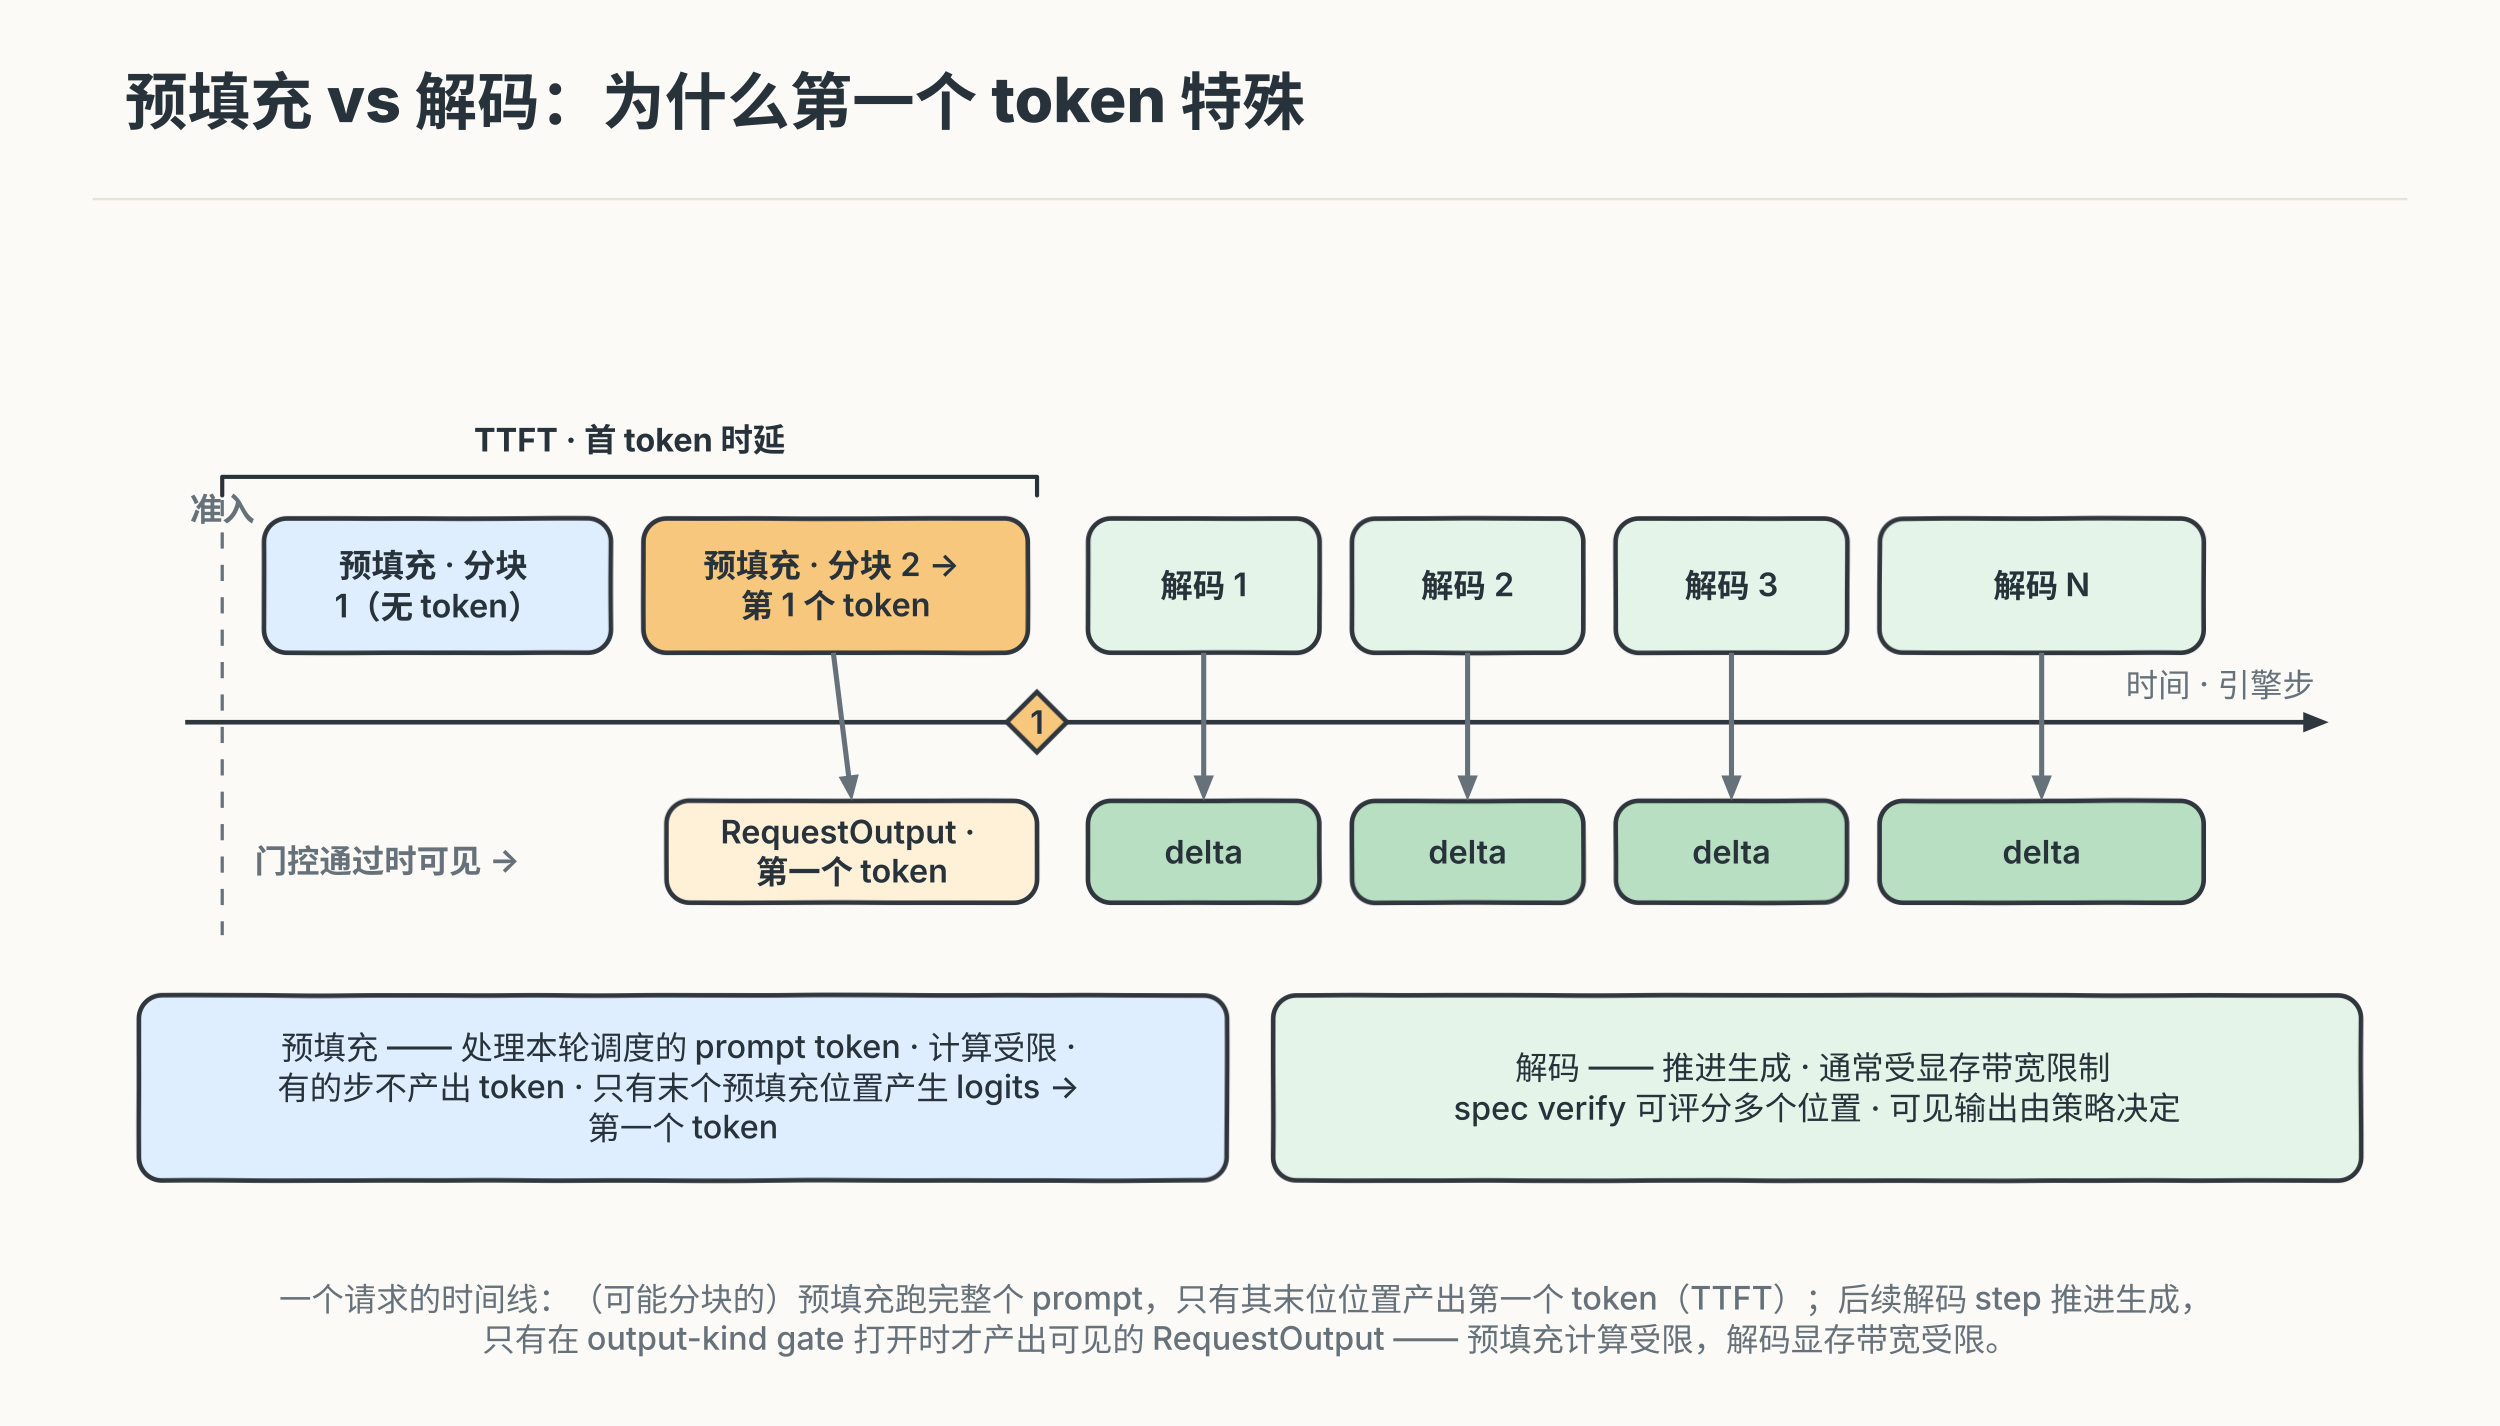
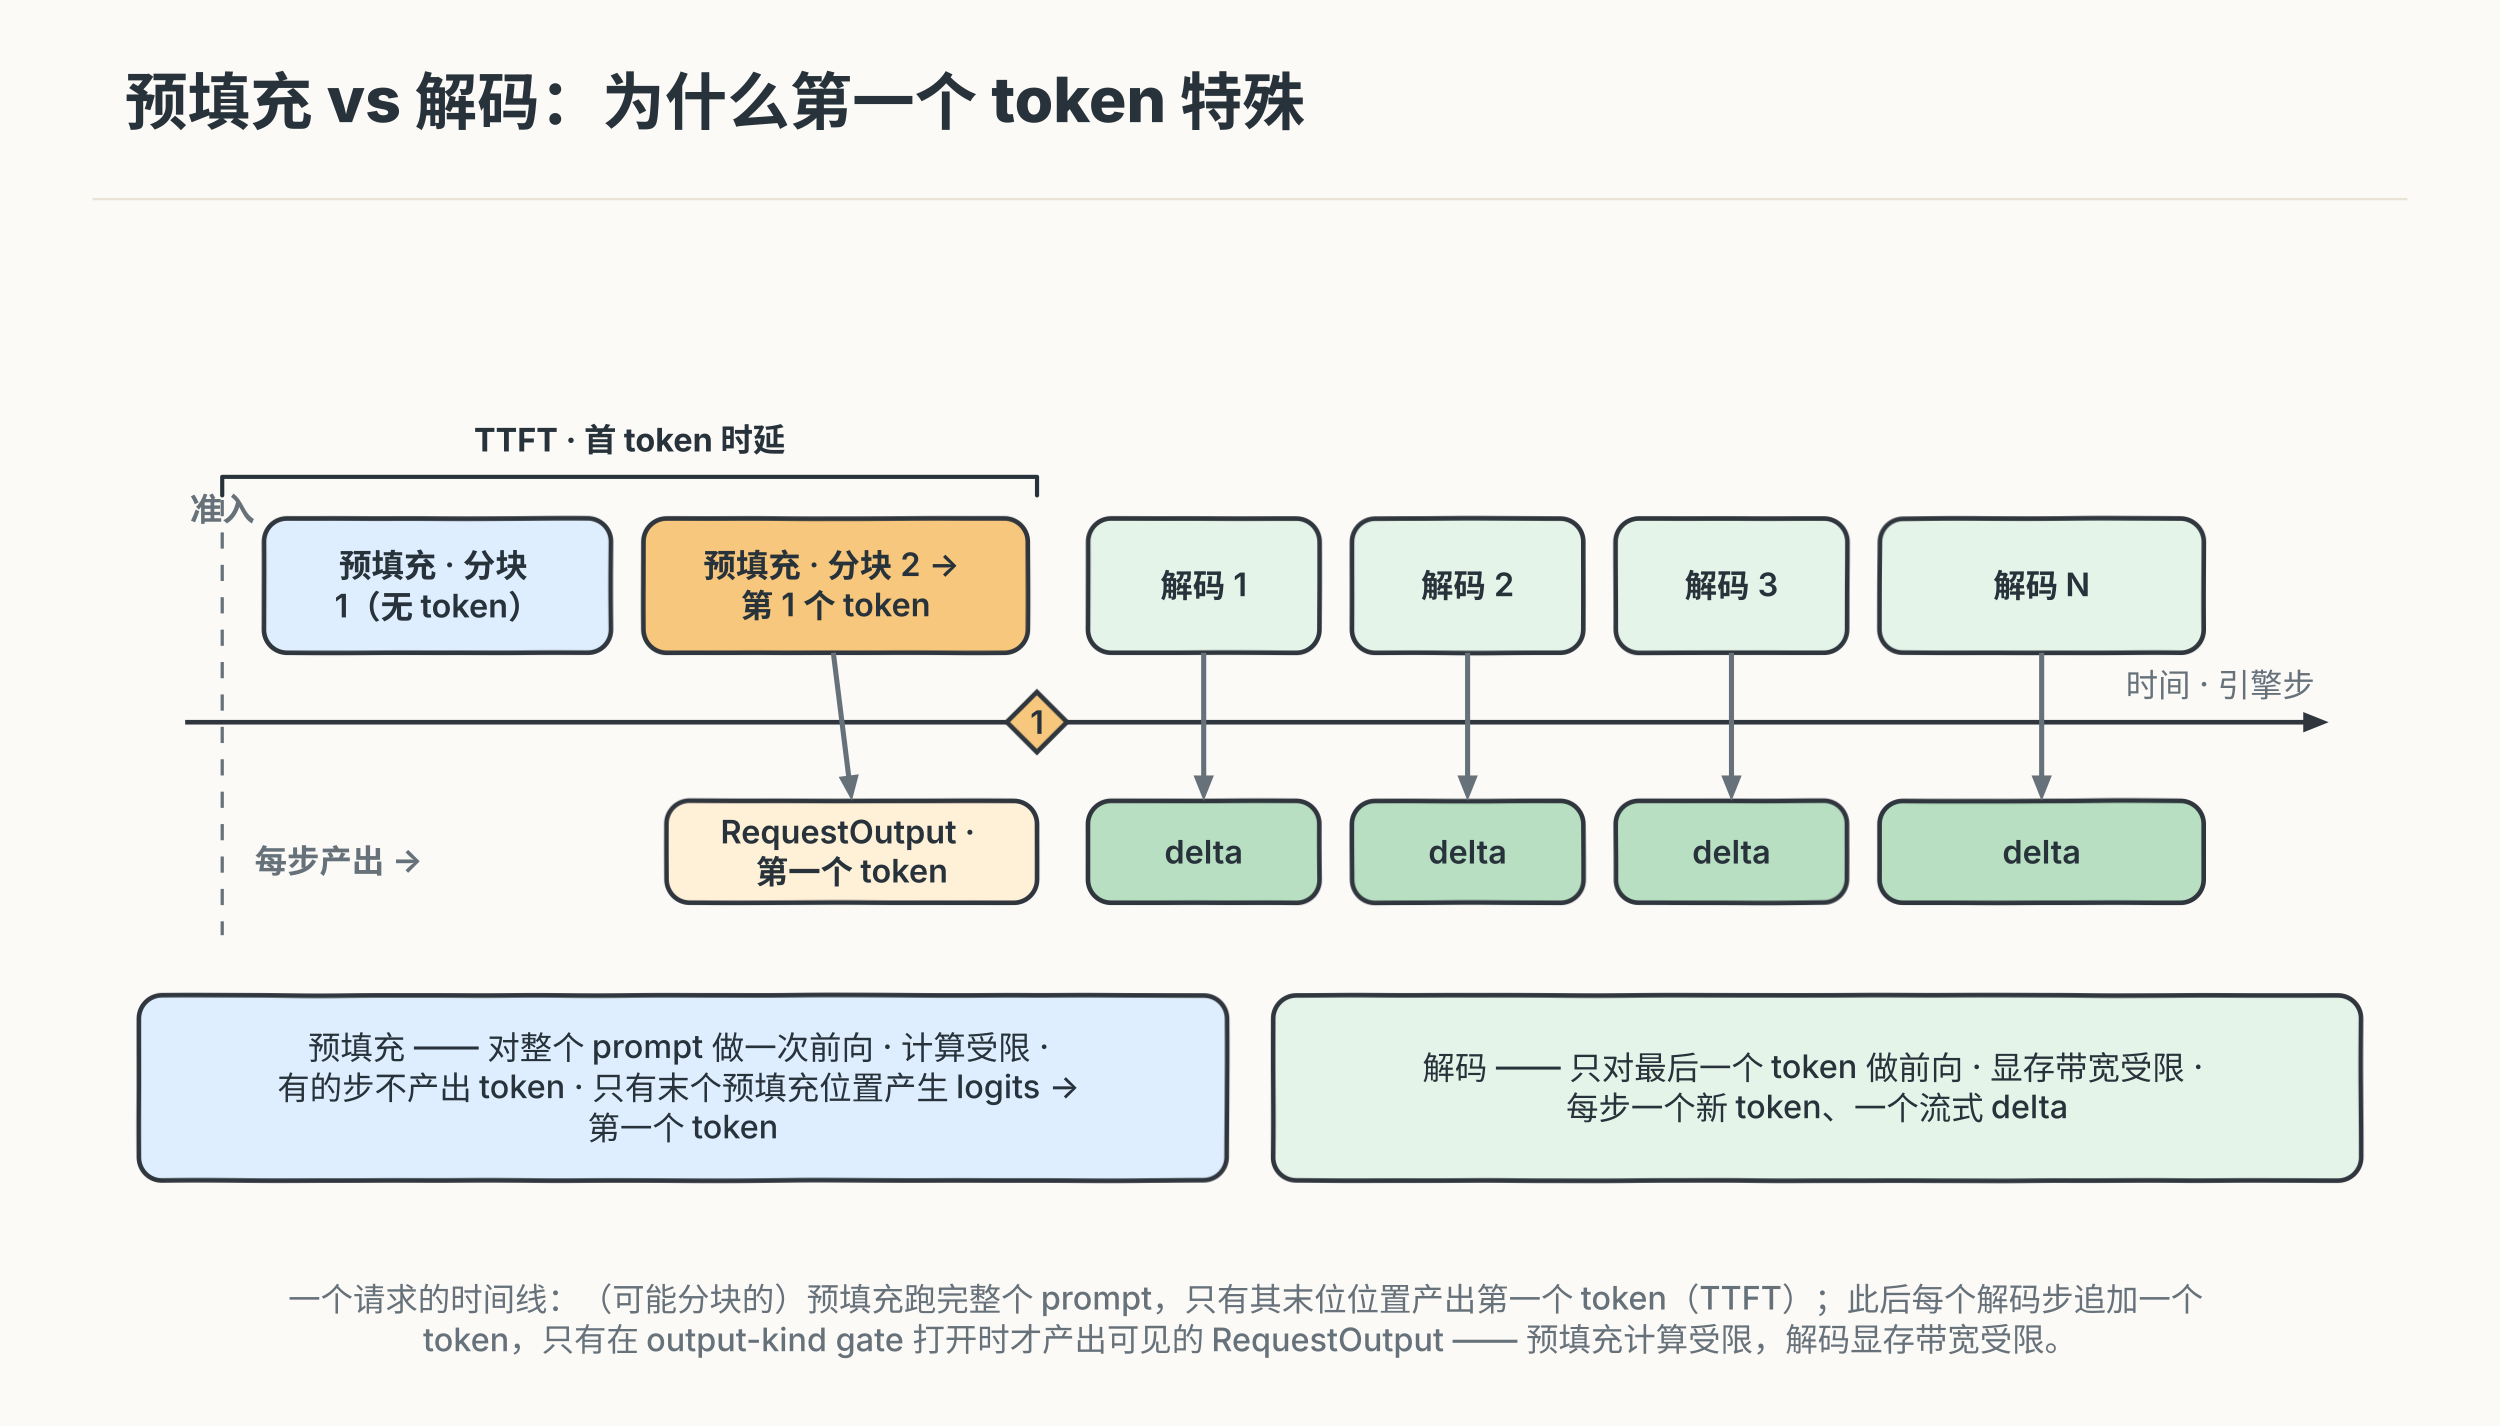
<svg xmlns="http://www.w3.org/2000/svg" width="1080" height="616" viewBox="0 0 1080 616" role="img" aria-label="预填充 vs 解码：为什么第一个 token 特殊">
  <defs>
    <filter id="roughen">
      <feTurbulence type="fractalNoise" baseFrequency="0.018" numOctaves="2" seed="7" result="noise" />
      <feDisplacementMap in="SourceGraphic" in2="noise" scale="0.55" />
    </filter>
    <marker id="arrow" viewBox="0 0 12 12" refX="9.2" refY="6" markerUnits="userSpaceOnUse" markerWidth="12" markerHeight="12" orient="auto-start-reverse">
      <path d="M 1.5 2 L 11 6 L 1.5 10 z" fill="#30363d" />
    </marker>
    <style>
    text { font-family: Inter, -apple-system, BlinkMacSystemFont, "Segoe UI", "PingFang SC", "Noto Sans CJK SC", Arial, sans-serif; }
    .rough { filter: url(#roughen); }
  </style>
  </defs>
  <rect width="1080" height="616" fill="#fbfaf7" />
  <path d="M 40 86 H 1040" stroke="#e9e2d7" stroke-width="1" />
  <text x="54" y="53.72" text-anchor="start" font-size="27" font-weight="800" fill="#27323a">
    <tspan x="54" dy="0">预填充 vs 解码：为什么第一个 token 特殊</tspan>
  </text>
  <path d="M 96 214 L 96 206 L 448 206 L 448 214" fill="none" stroke="#27323a" stroke-width="1.8" stroke-linejoin="round" stroke-linecap="round" />
  <text x="272" y="195.04" text-anchor="middle" font-size="14" font-weight="700" fill="#27323a">
    <tspan x="272" dy="0">TTFT · 首 token 时延</tspan>
  </text>
  <rect class="rough" x="114" y="224" width="150" height="58" rx="10" fill="#dfeeff" stroke="#30363d" stroke-width="2" />
  <text x="189" y="249.36" text-anchor="middle" font-size="14" font-weight="600" fill="#27323a">
    <tspan x="189" dy="0">预填充 · 分块</tspan>
    <tspan x="189" dy="17.36">1（无 token）</tspan>
  </text>
  <rect class="rough" x="278" y="224" width="166" height="58" rx="10" fill="#f6c77c" stroke="#30363d" stroke-width="2" />
  <text x="361" y="249.36" text-anchor="middle" font-size="14" font-weight="600" fill="#27323a">
    <tspan x="361" dy="0">预填充 · 分块 2 →</tspan>
    <tspan x="361" dy="17.36">第 1 个 token</tspan>
  </text>
  <rect class="rough" x="470" y="224" width="100" height="58" rx="10" fill="#e5f4e9" stroke="#30363d" stroke-width="2" />
  <text x="520" y="258.04" text-anchor="middle" font-size="14" font-weight="600" fill="#27323a">
    <tspan x="520" dy="0">解码 1</tspan>
  </text>
  <rect class="rough" x="584" y="224" width="100" height="58" rx="10" fill="#e5f4e9" stroke="#30363d" stroke-width="2" />
  <text x="634" y="258.04" text-anchor="middle" font-size="14" font-weight="600" fill="#27323a">
    <tspan x="634" dy="0">解码 2</tspan>
  </text>
  <rect class="rough" x="698" y="224" width="100" height="58" rx="10" fill="#e5f4e9" stroke="#30363d" stroke-width="2" />
  <text x="748" y="258.04" text-anchor="middle" font-size="14" font-weight="600" fill="#27323a">
    <tspan x="748" dy="0">解码 3</tspan>
  </text>
  <rect class="rough" x="812" y="224" width="140" height="58" rx="10" fill="#e5f4e9" stroke="#30363d" stroke-width="2" />
  <text x="882" y="258.04" text-anchor="middle" font-size="14" font-weight="600" fill="#27323a">
    <tspan x="882" dy="0">解码 N</tspan>
  </text>
  <path d="M 80 312 L 999.0 312.0" fill="none" stroke="#30363d" stroke-width="2" />
  <path d="M 1006 312 L 995.0 316.4 L 995.0 307.6 z" fill="#30363d" />
  <text x="1000" y="301.04" text-anchor="end" font-size="14" font-weight="500" fill="#66717a">
    <tspan x="1000" dy="0">时间  ·  引擎步</tspan>
  </text>
  <path d="M 96 216 L 96 404" fill="none" stroke="#66717a" stroke-width="1.4" stroke-dasharray="7 7" />
  <text x="96" y="225.04" text-anchor="middle" font-size="14" font-weight="700" fill="#66717a">
    <tspan x="96" dy="0">准入</tspan>
  </text>
  <polygon class="rough" points="448,299 461,312 448,325 435,312" fill="#f6c77c" stroke="#30363d" stroke-width="2" />
  <text x="448" y="317.04" text-anchor="middle" font-size="14" font-weight="600" fill="#27323a">
    <tspan x="448" dy="0">1</tspan>
  </text>
  <text x="110" y="377.04" text-anchor="start" font-size="14" font-weight="700" fill="#66717a">
-     <tspan x="110" dy="0">门控通过时可见 →</tspan>
+     <tspan x="110" dy="0">每步产出 →</tspan>
  </text>
  <rect class="rough" x="288" y="346" width="160" height="44" rx="10" fill="#fff0d8" stroke="#30363d" stroke-width="2" />
  <text x="368" y="364.36" text-anchor="middle" font-size="14" font-weight="600" fill="#27323a">
    <tspan x="368" dy="0">RequestOutput ·</tspan>
    <tspan x="368" dy="17.36">第一个 token</tspan>
  </text>
  <rect class="rough" x="470" y="346" width="100" height="44" rx="10" fill="#b9dfc3" stroke="#30363d" stroke-width="2" />
  <text x="520" y="373.04" text-anchor="middle" font-size="14" font-weight="600" fill="#27323a">
    <tspan x="520" dy="0">delta</tspan>
  </text>
  <rect class="rough" x="584" y="346" width="100" height="44" rx="10" fill="#b9dfc3" stroke="#30363d" stroke-width="2" />
  <text x="634" y="373.04" text-anchor="middle" font-size="14" font-weight="600" fill="#27323a">
    <tspan x="634" dy="0">delta</tspan>
  </text>
  <rect class="rough" x="698" y="346" width="100" height="44" rx="10" fill="#b9dfc3" stroke="#30363d" stroke-width="2" />
  <text x="748" y="373.04" text-anchor="middle" font-size="14" font-weight="600" fill="#27323a">
    <tspan x="748" dy="0">delta</tspan>
  </text>
  <rect class="rough" x="812" y="346" width="140" height="44" rx="10" fill="#b9dfc3" stroke="#30363d" stroke-width="2" />
  <text x="882" y="373.04" text-anchor="middle" font-size="14" font-weight="600" fill="#27323a">
    <tspan x="882" dy="0">delta</tspan>
  </text>
  <path d="M 360 282 L 367.1 339.1" fill="none" stroke="#66717a" stroke-width="2.2" />
  <path d="M 368 346 L 362.3 335.6 L 371.0 334.5 z" fill="#66717a" />
  <path d="M 520 282 L 520.0 339.0" fill="none" stroke="#66717a" stroke-width="2.2" />
  <path d="M 520 346 L 515.6 335.0 L 524.4 335.0 z" fill="#66717a" />
  <path d="M 634 282 L 634.0 339.0" fill="none" stroke="#66717a" stroke-width="2.2" />
  <path d="M 634 346 L 629.6 335.0 L 638.4 335.0 z" fill="#66717a" />
  <path d="M 748 282 L 748.0 339.0" fill="none" stroke="#66717a" stroke-width="2.2" />
  <path d="M 748 346 L 743.6 335.0 L 752.4 335.0 z" fill="#66717a" />
  <path d="M 882 282 L 882.0 339.0" fill="none" stroke="#66717a" stroke-width="2.2" />
  <path d="M 882 346 L 877.6 335.0 L 886.4 335.0 z" fill="#66717a" />
  <rect class="rough" x="60" y="430" width="470" height="80" rx="10" fill="#dfeeff" stroke="#30363d" stroke-width="2" />
  <text x="295" y="457.68" text-anchor="middle" font-size="14" font-weight="500" fill="#27323a">
-     <tspan x="295" dy="0">预填充 —— 处理本轮调度的 prompt token · 计算受限 ·</tspan>
+     <tspan x="295" dy="0">预填充 —— 对整个 prompt 做一次前向 · 计算受限 ·</tspan>
    <tspan x="295" dy="17.36">有的步不产出 token · 只有末个预填充位置产生 logits →</tspan>
    <tspan x="295" dy="17.36">第一个 token</tspan>
  </text>
  <rect class="rough" x="550" y="430" width="470" height="80" rx="10" fill="#e5f4e9" stroke="#30363d" stroke-width="2" />
  <text x="785" y="466.36" text-anchor="middle" font-size="14" font-weight="500" fill="#27323a">
-     <tspan x="785" dy="0">解码 —— 推进生成 · 通常受显存带宽限制</tspan>
-     <tspan x="785" dy="17.36">spec verify 可评分多个位置 · 可见输出由策略决定</tspan>
+     <tspan x="785" dy="0">解码 —— 只对最后一个 token 做前向 · 显存带宽受限 ·</tspan>
+     <tspan x="785" dy="17.36">每步一个新 token、一个流式 delta</tspan>
  </text>
  <text x="540" y="566.36" text-anchor="middle" font-size="14" font-weight="500" fill="#66717a">
-     <tspan x="540" dy="0">一个请求的时间线：（可能分块的）预填充跑完整个 prompt，只有其末位位置产出第一个 token（TTFT）；后续解码 step 推进生成，</tspan>
-     <tspan x="540" dy="17.36">只有在 output-kind gate 打开时才产出可见的 RequestOutput —— 预填充计算受限，解码显存带宽受限。</tspan>
+     <tspan x="540" dy="0">一个请求的时间线：（可能分块的）预填充跑完整个 prompt，只有其末位位置产出第一个 token（TTFT）；此后每个解码步追加一个</tspan>
+     <tspan x="540" dy="17.36">token，只有在 output-kind gate 打开时才产出可见的 RequestOutput —— 预填充计算受限，解码显存带宽受限。</tspan>
  </text>
</svg>
